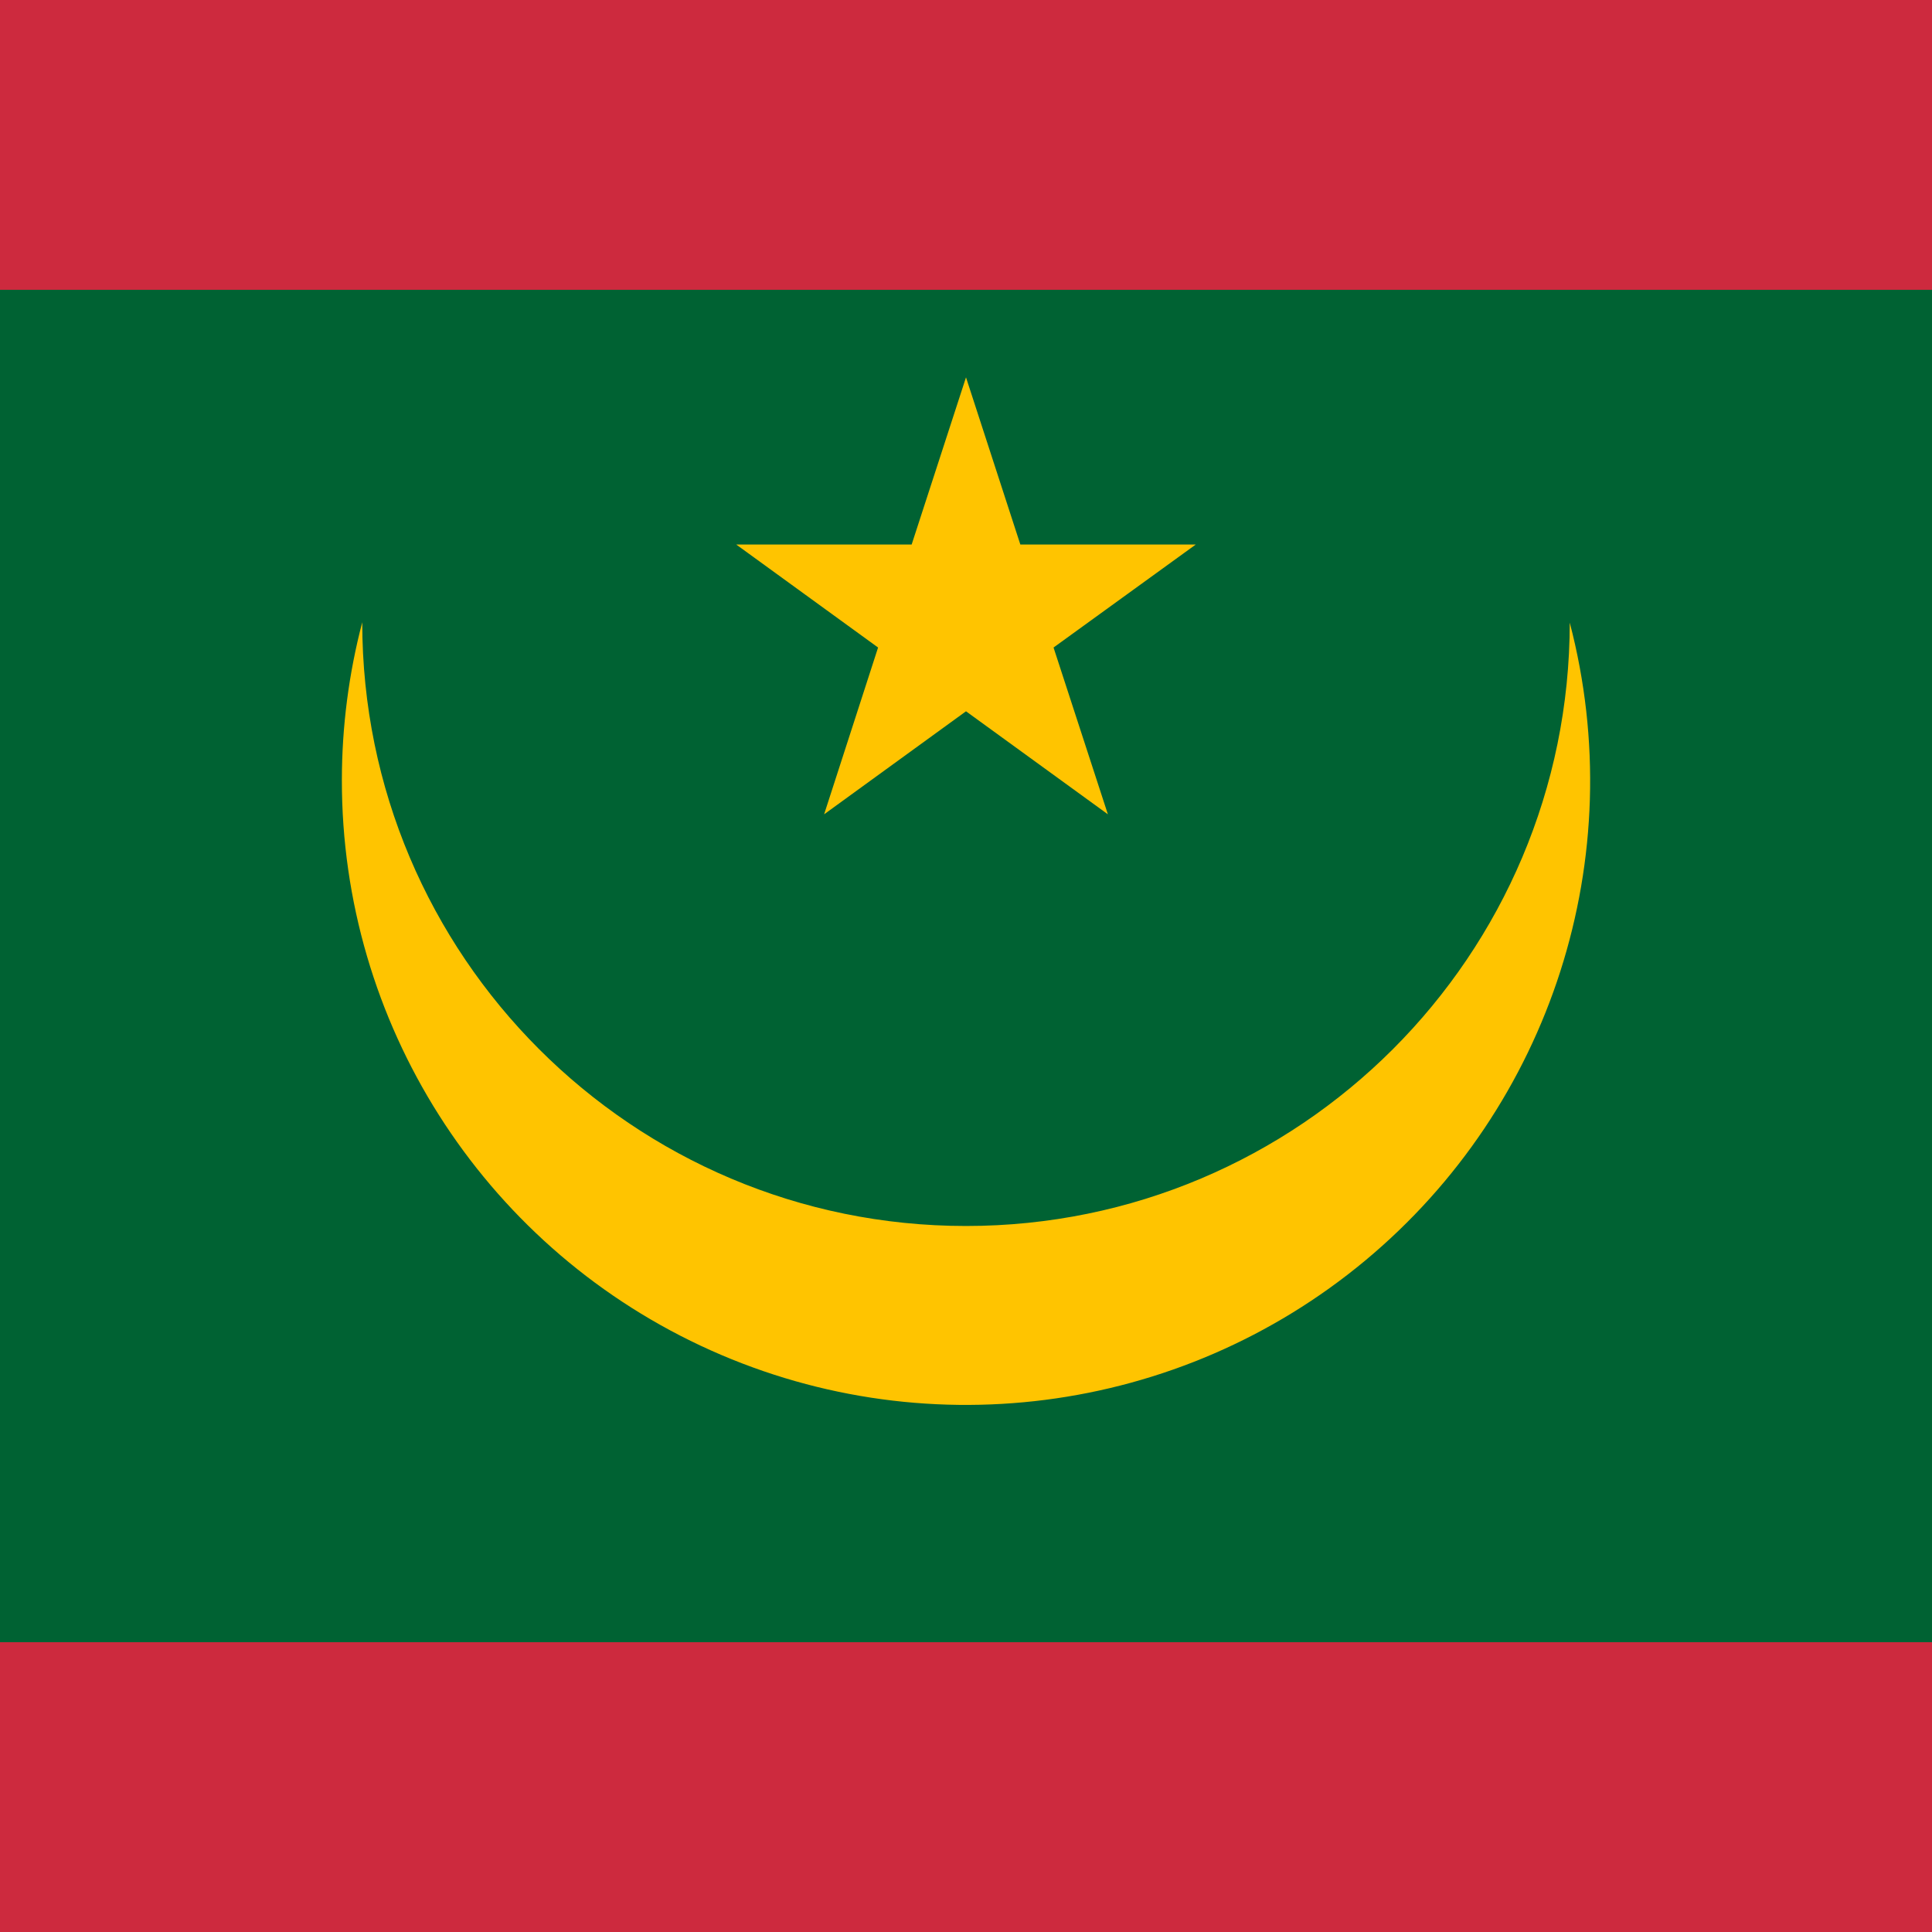
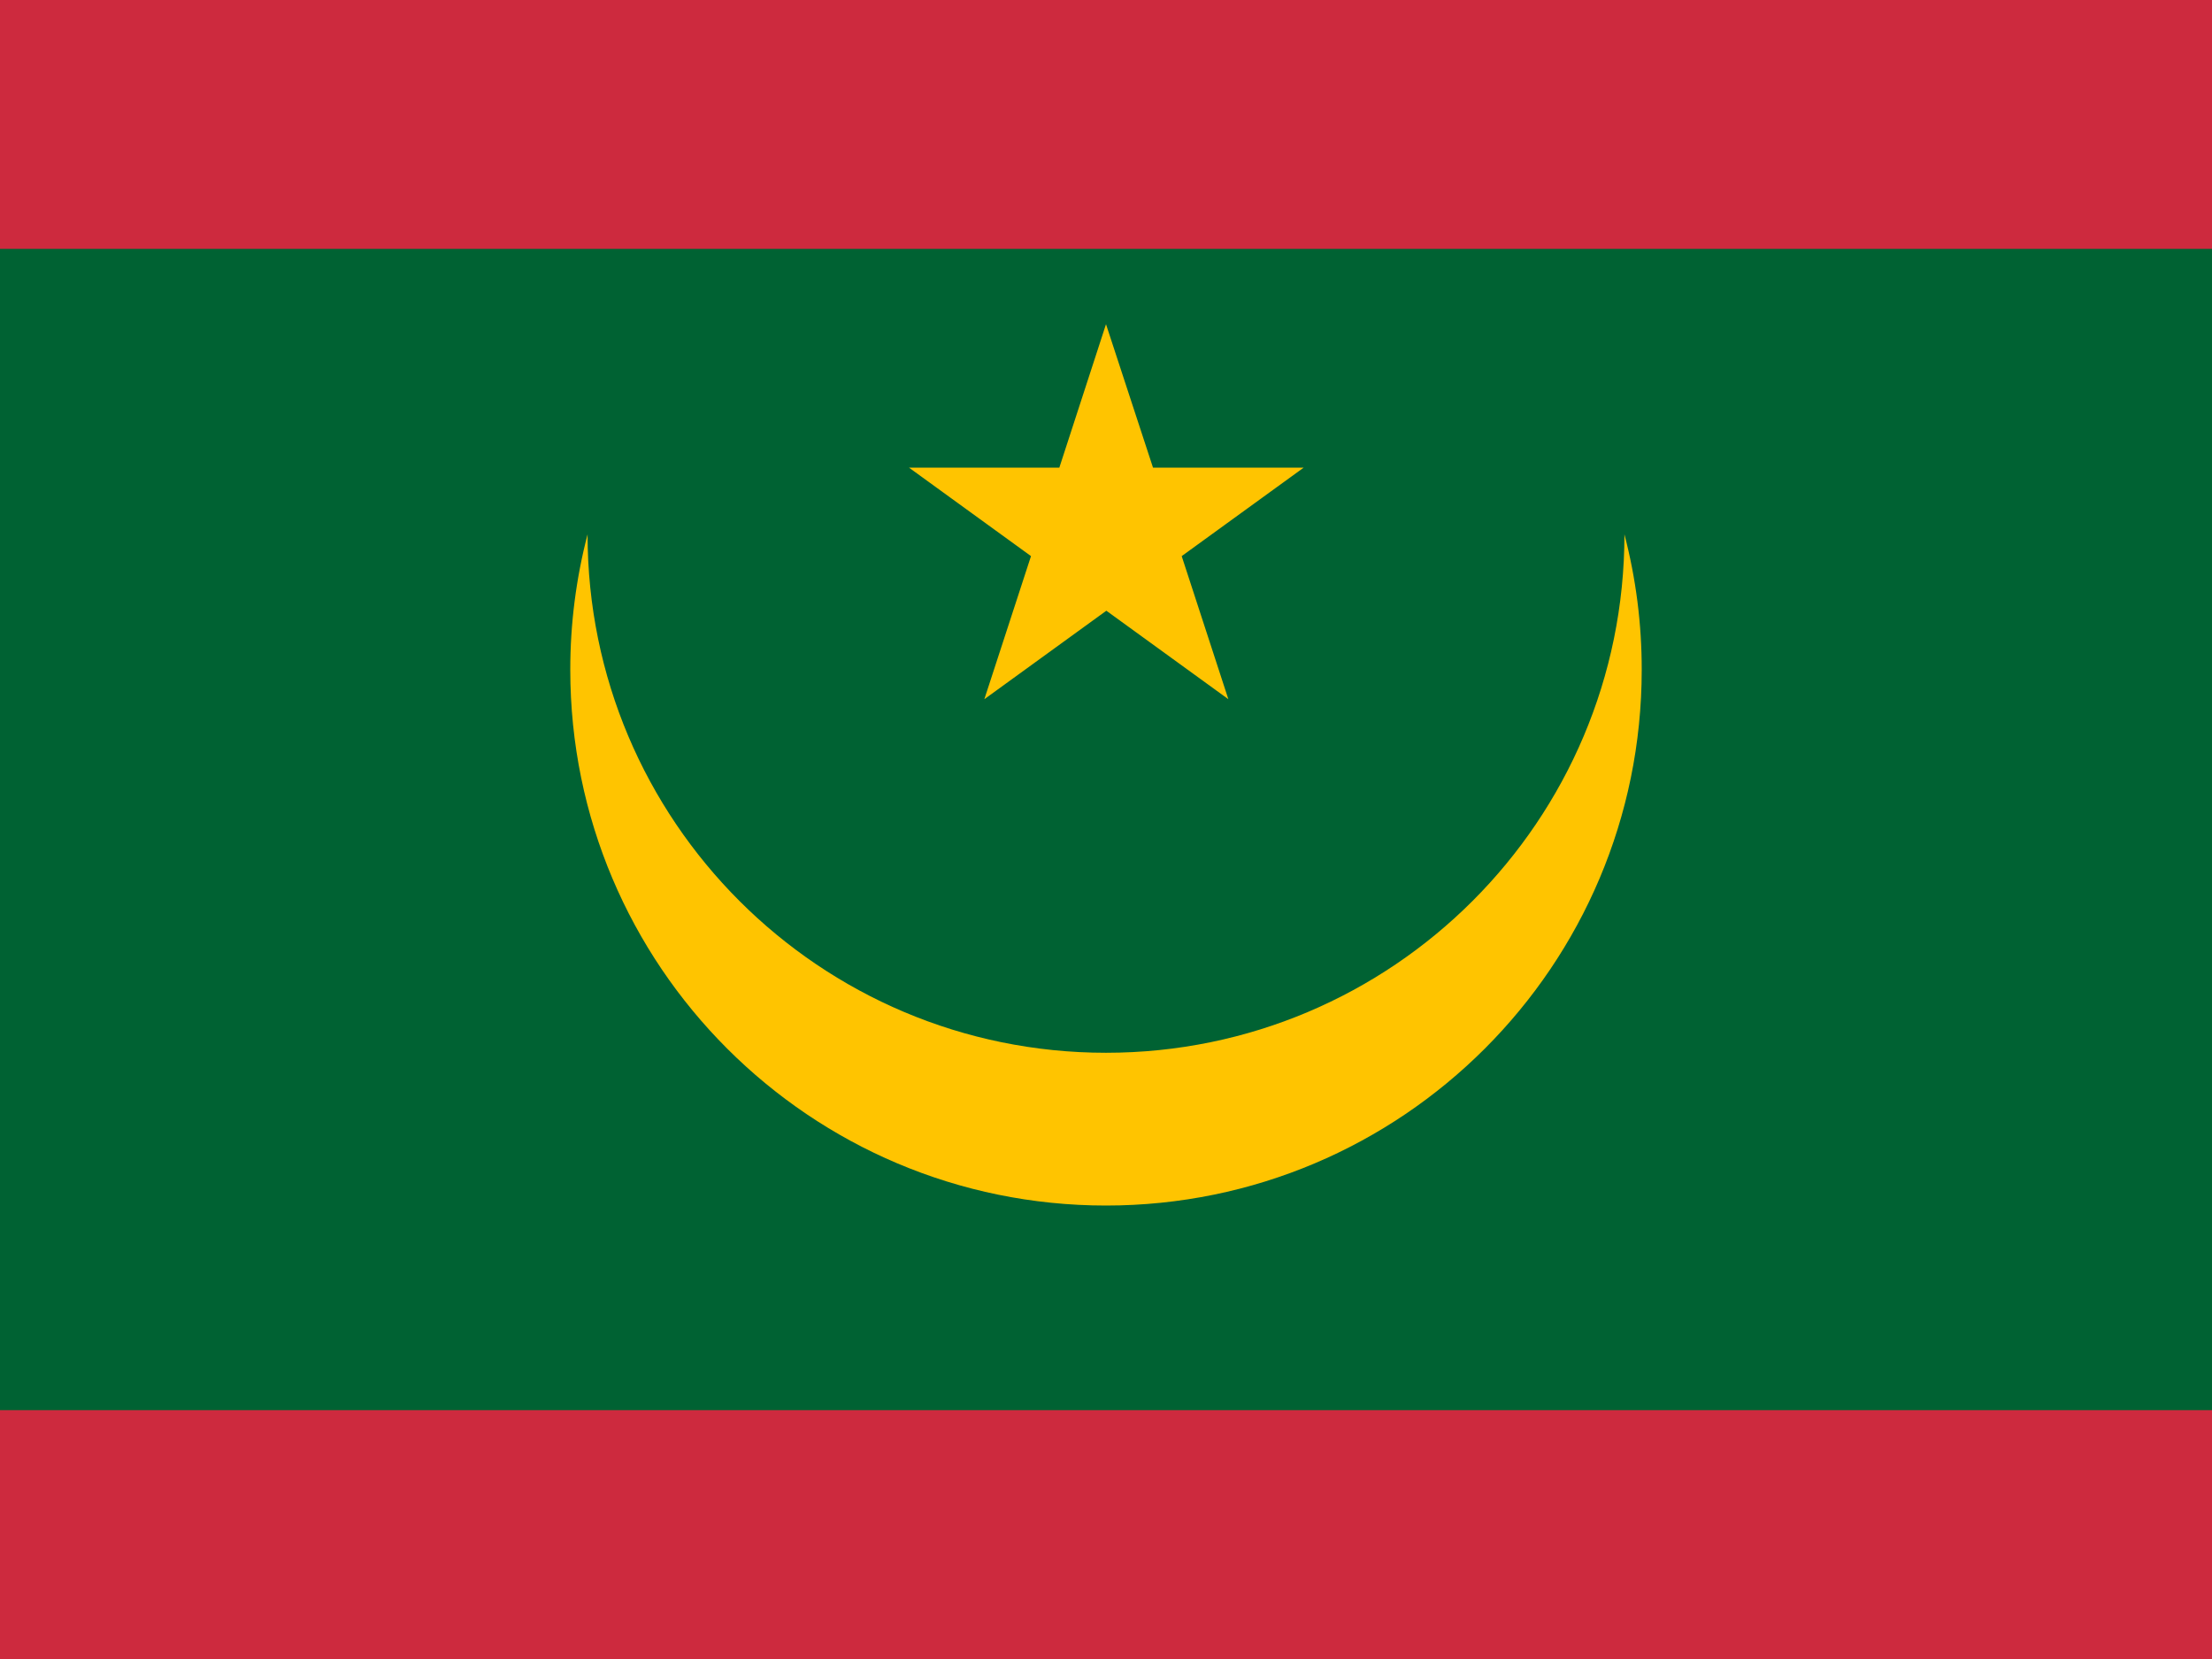
- <svg xmlns="http://www.w3.org/2000/svg" id="flag-icons-mr" viewBox="0 0 512 512">
-   <path fill="#cd2a3e" d="M0 0h512v512H0z" />
-   <path fill="#006233" d="M0 76.8h512v358.4H0z" />
-   <path fill="#ffc400" d="M416 164.9a160 160 0 0 1-320 0 165.2 165.2 0 0 0-5.4 41.8A165.4 165.4 0 1 0 416 165z" class="mr-st1" />
-   <path fill="#ffc400" d="m256 100-14.4 44.3h-46.5l37.6 27.3-14.3 44.2 37.6-27.3 37.6 27.3-14.4-44.2 37.7-27.3h-46.5z" />
+ <svg xmlns="http://www.w3.org/2000/svg" id="flag-icons-mr" viewBox="0 0 640 480">
+   <path fill="#cd2a3e" d="M0 0h640v480H0z" />
+   <path fill="#006233" d="M0 72h640v336H0z" />
+   <path fill="#ffc400" d="M470 154.6a150 150 0 0 1-300 0 154.9 154.9 0 0 0-5 39.2 155 155 0 1 0 310 0 154.4 154.4 0 0 0-5-39.2" class="mr-st1" />
+   <path fill="#ffc400" d="m320 93.8-13.5 41.5H263l35.3 25.6-13.5 41.4 35.3-25.6 35.3 25.6-13.5-41.4 35.3-25.6h-43.6z" />
</svg>
